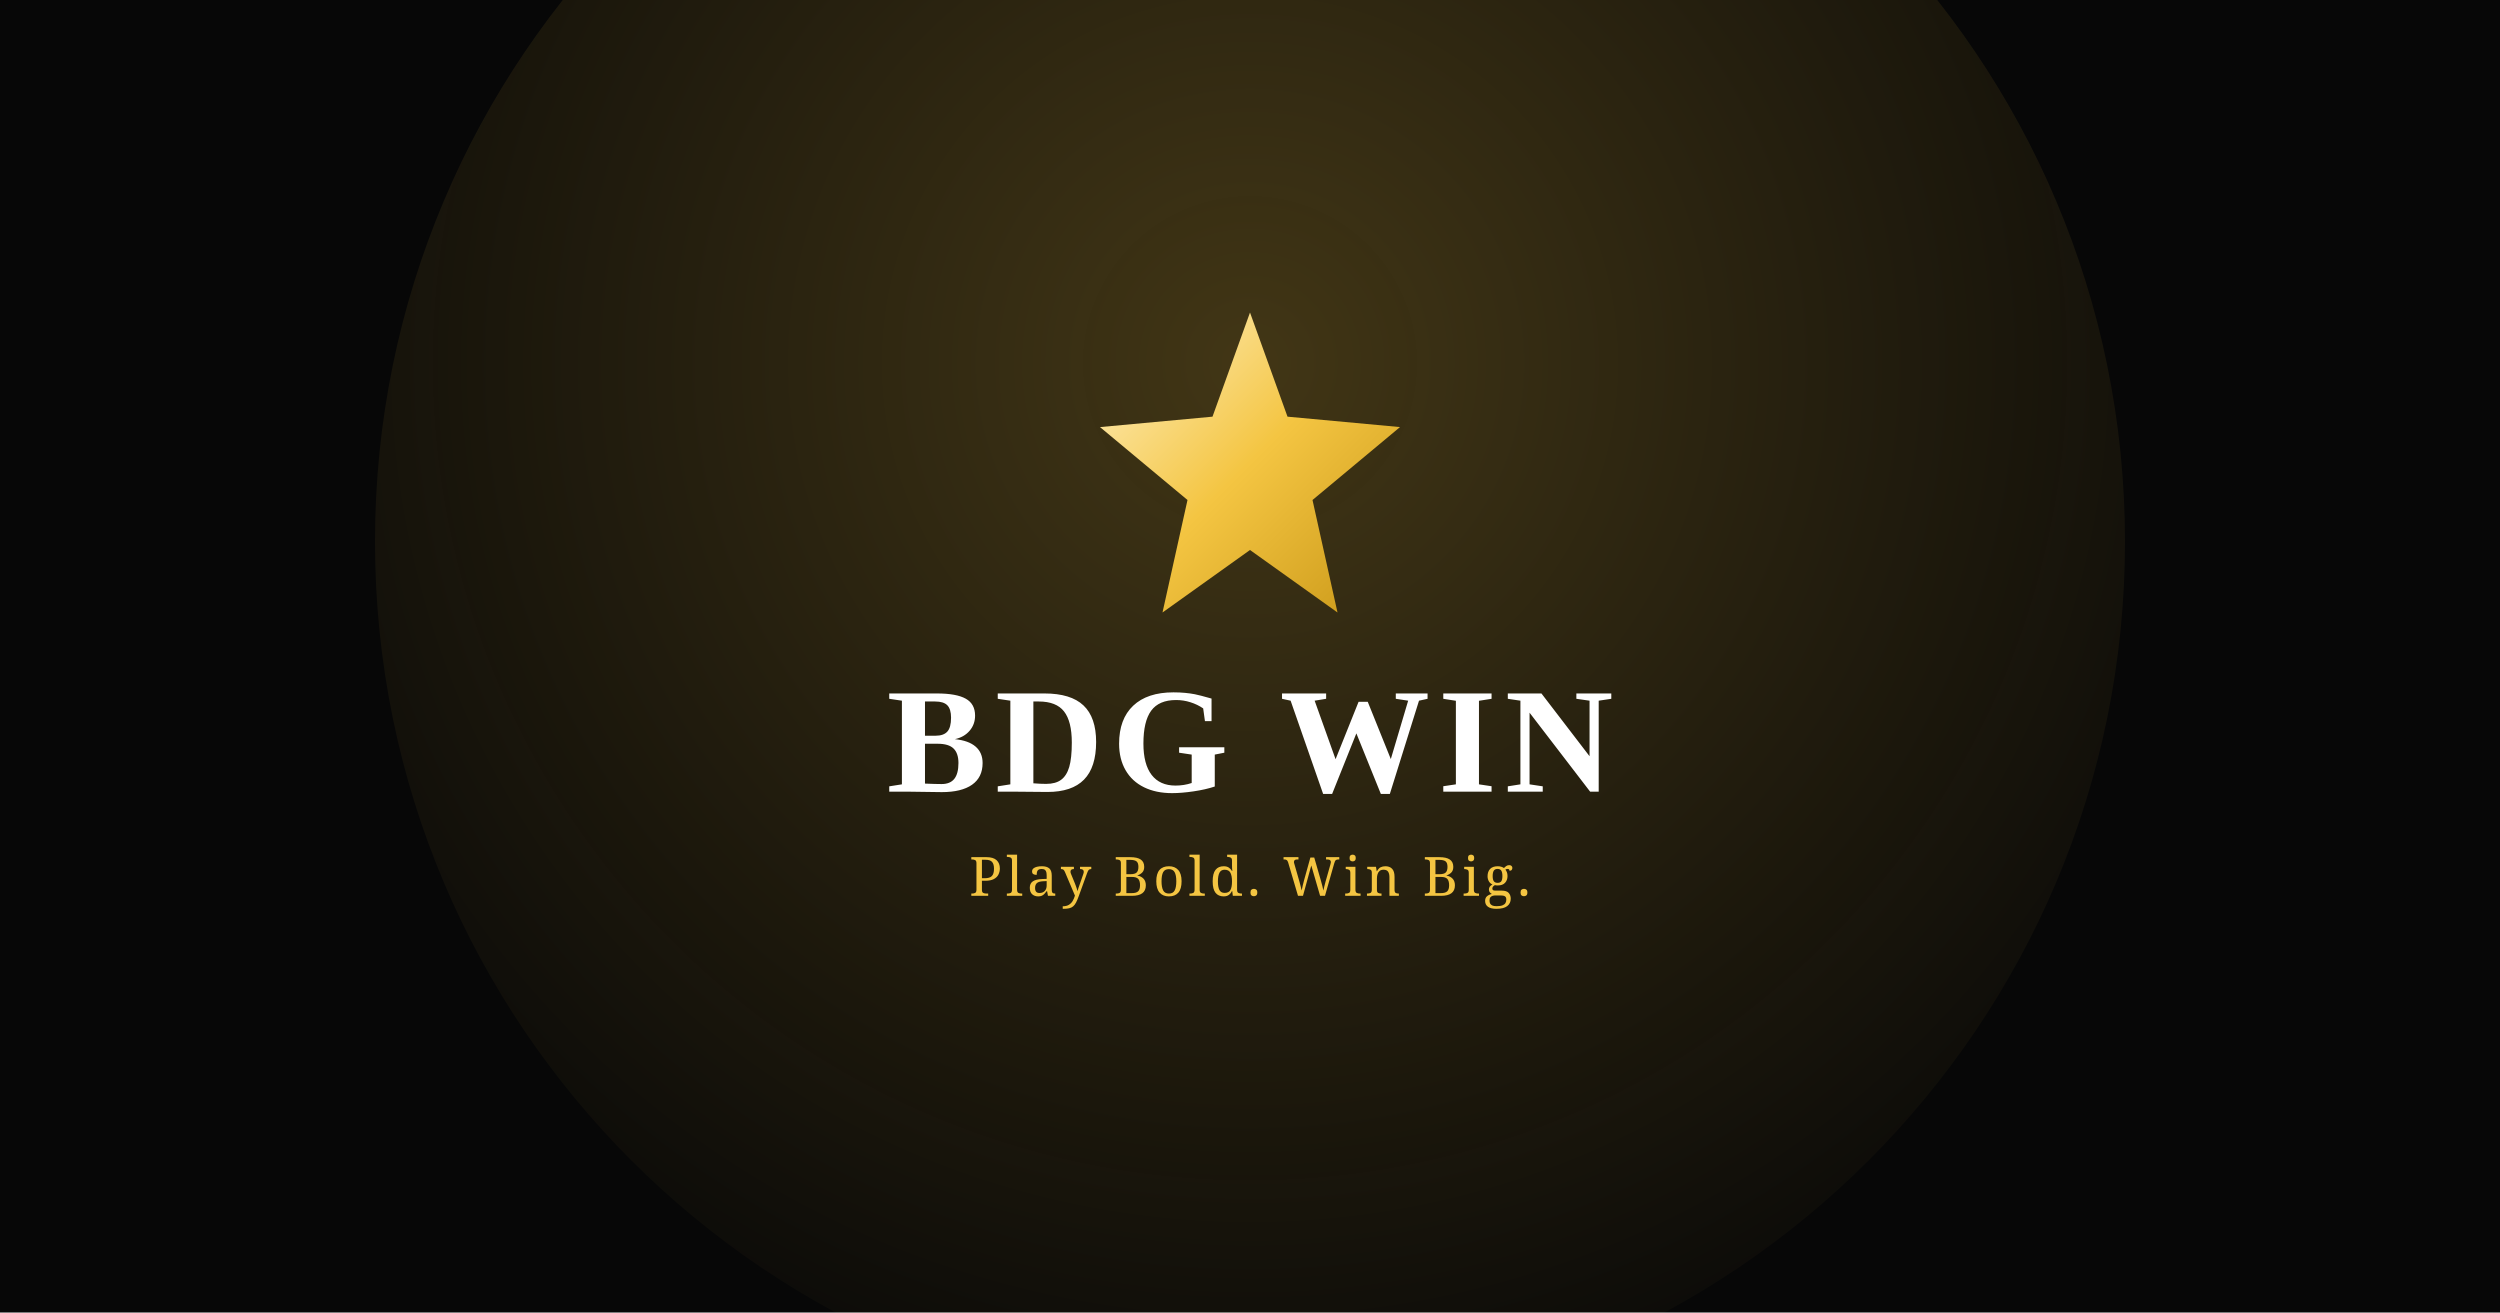
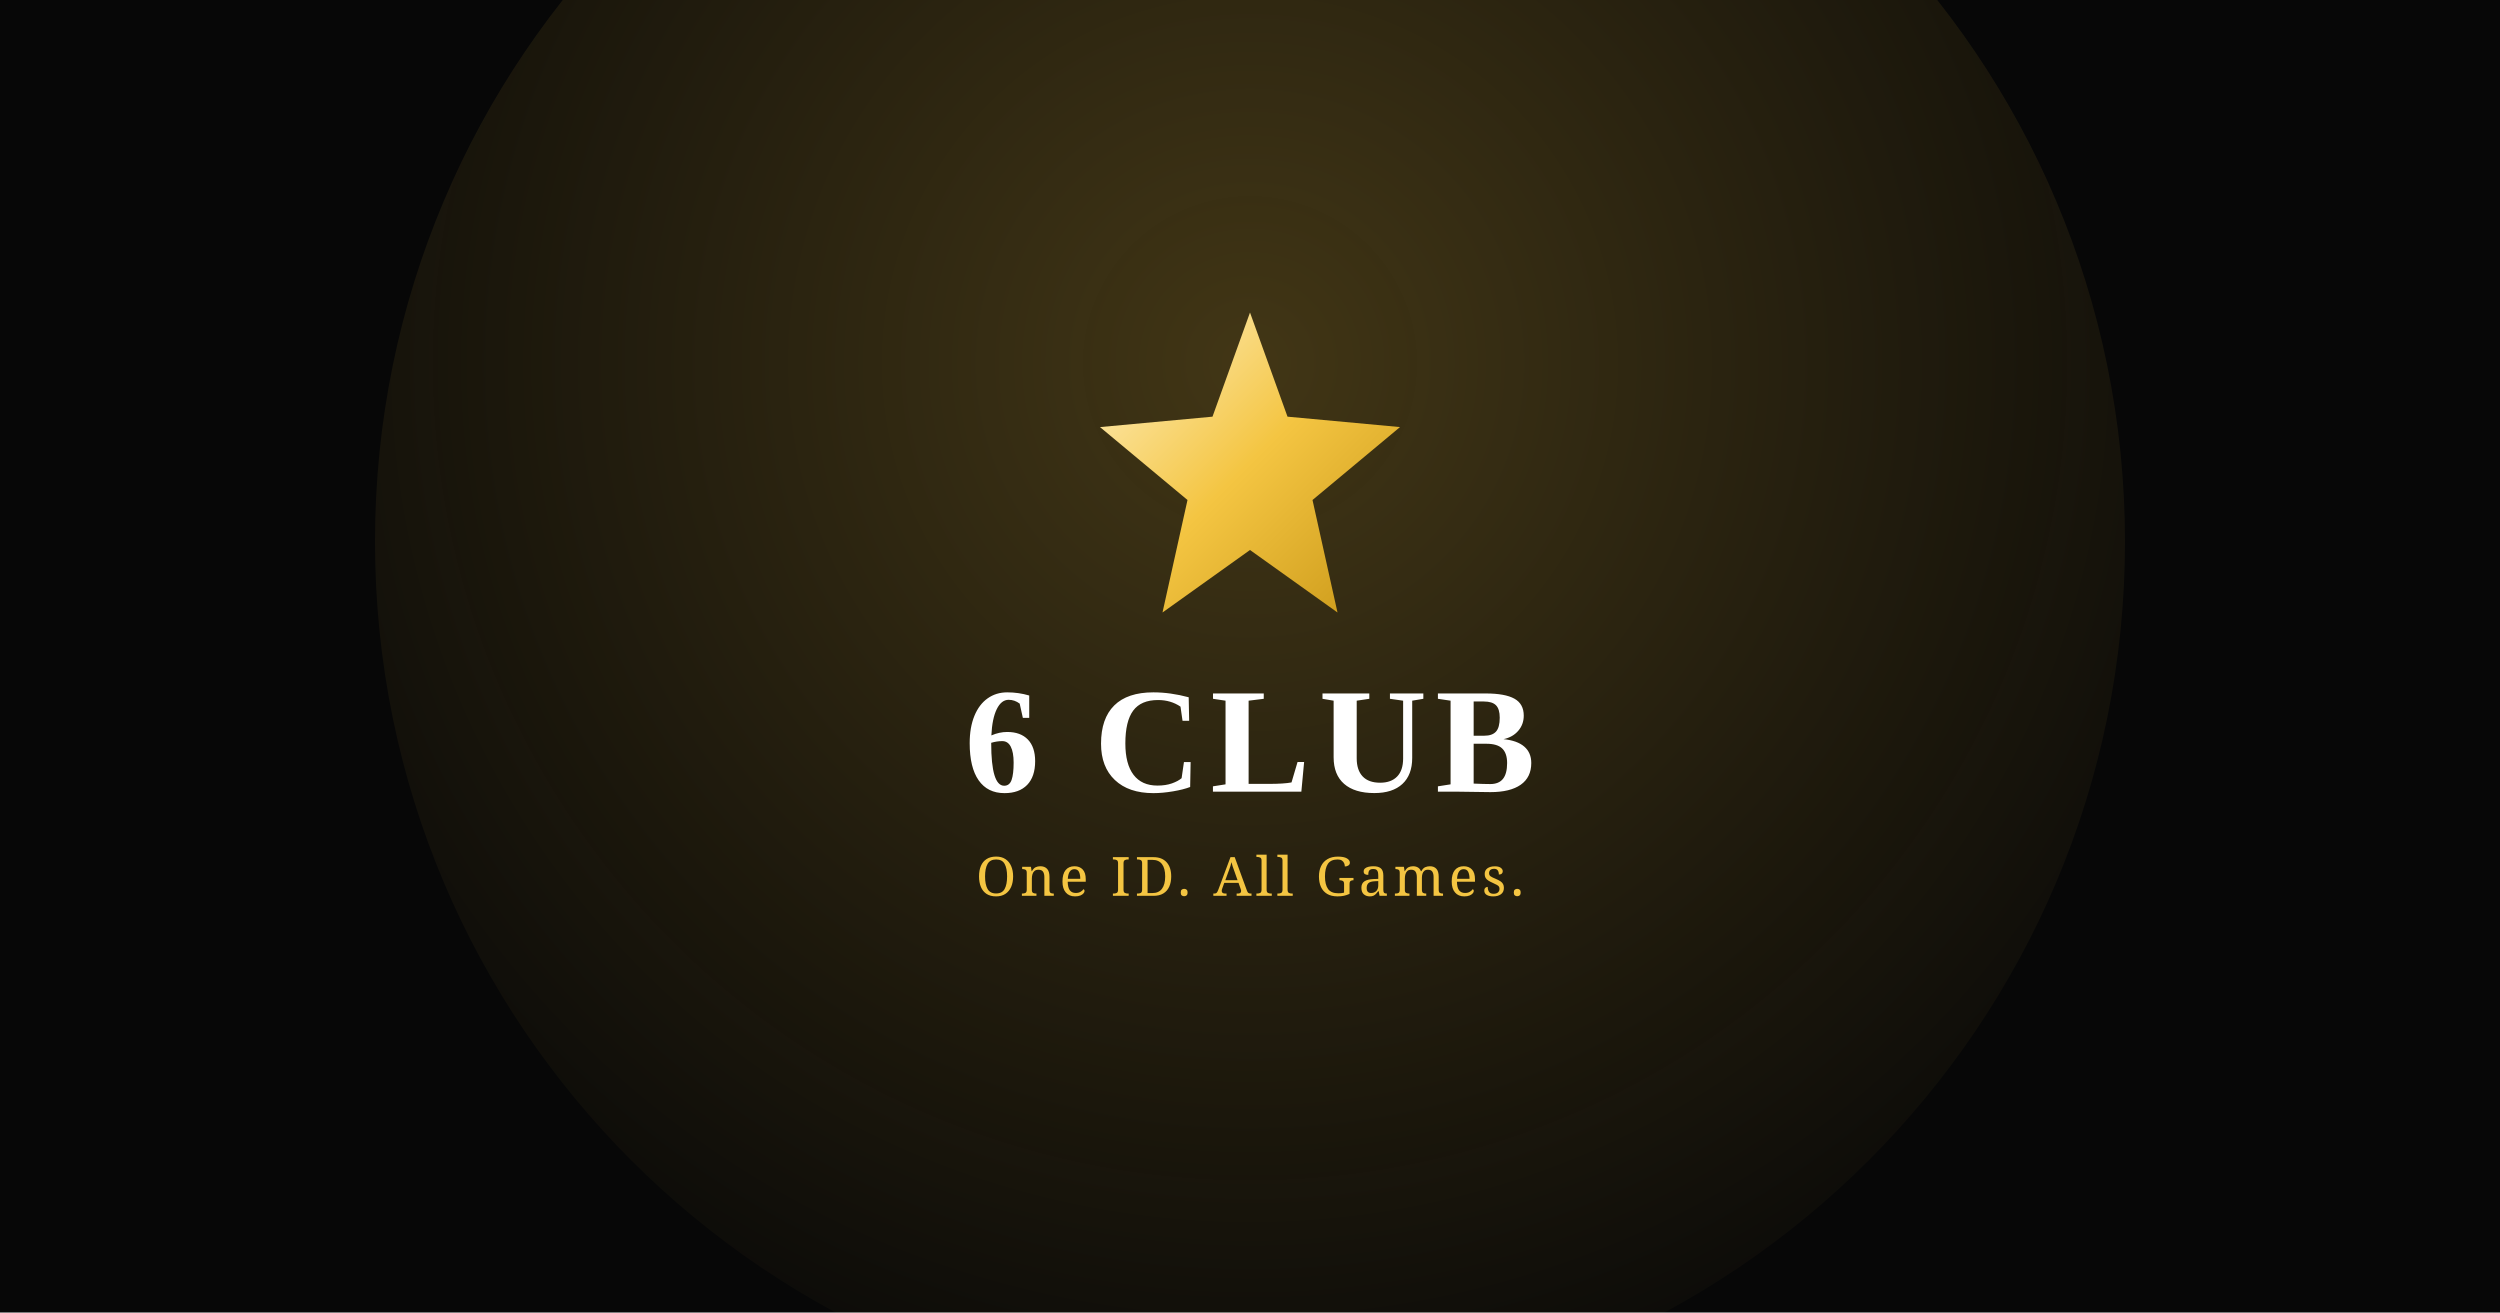
<svg xmlns="http://www.w3.org/2000/svg" viewBox="0 0 1200 630" width="1200" height="630">
  <defs>
    <linearGradient id="ogGold" x1="0" y1="0" x2="1" y2="1">
      <stop offset="0" stop-color="#FFF2C9" />
      <stop offset="0.5" stop-color="#F4C542" />
      <stop offset="1" stop-color="#C89616" />
    </linearGradient>
    <radialGradient id="ogGlow" cx="50%" cy="40%" r="65%">
      <stop offset="0" stop-color="#F4C542" stop-opacity="0.25" />
      <stop offset="1" stop-color="#F4C542" stop-opacity="0" />
    </radialGradient>
  </defs>
  <rect width="1200" height="630" fill="#070707" />
  <circle cx="600" cy="260" r="420" fill="url(#ogGlow)" />
  <path d="M600 150 L618 200 L672 205 L630 240 L642 294 L600 264 L558 294 L570 240 L528 205 L582 200 Z" fill="url(#ogGold)" />
-   <text x="600" y="380" text-anchor="middle" font-family="Georgia, 'Times New Roman', serif" font-size="72" font-weight="700" fill="#FFFFFF" letter-spacing="4">BDG WIN</text>
-   <text x="600" y="430" text-anchor="middle" font-family="Georgia, serif" font-size="26" fill="#F4C542" letter-spacing="2">Play Bold. Win Big.</text>
+   <text x="600" y="380" text-anchor="middle" font-family="Georgia, 'Times New Roman', serif" font-size="72" font-weight="700" fill="#FFFFFF" letter-spacing="4">6 CLUB</text>
+   <text x="600" y="430" text-anchor="middle" font-family="Georgia, serif" font-size="26" fill="#F4C542" letter-spacing="2">One ID. All Games.</text>
</svg>
